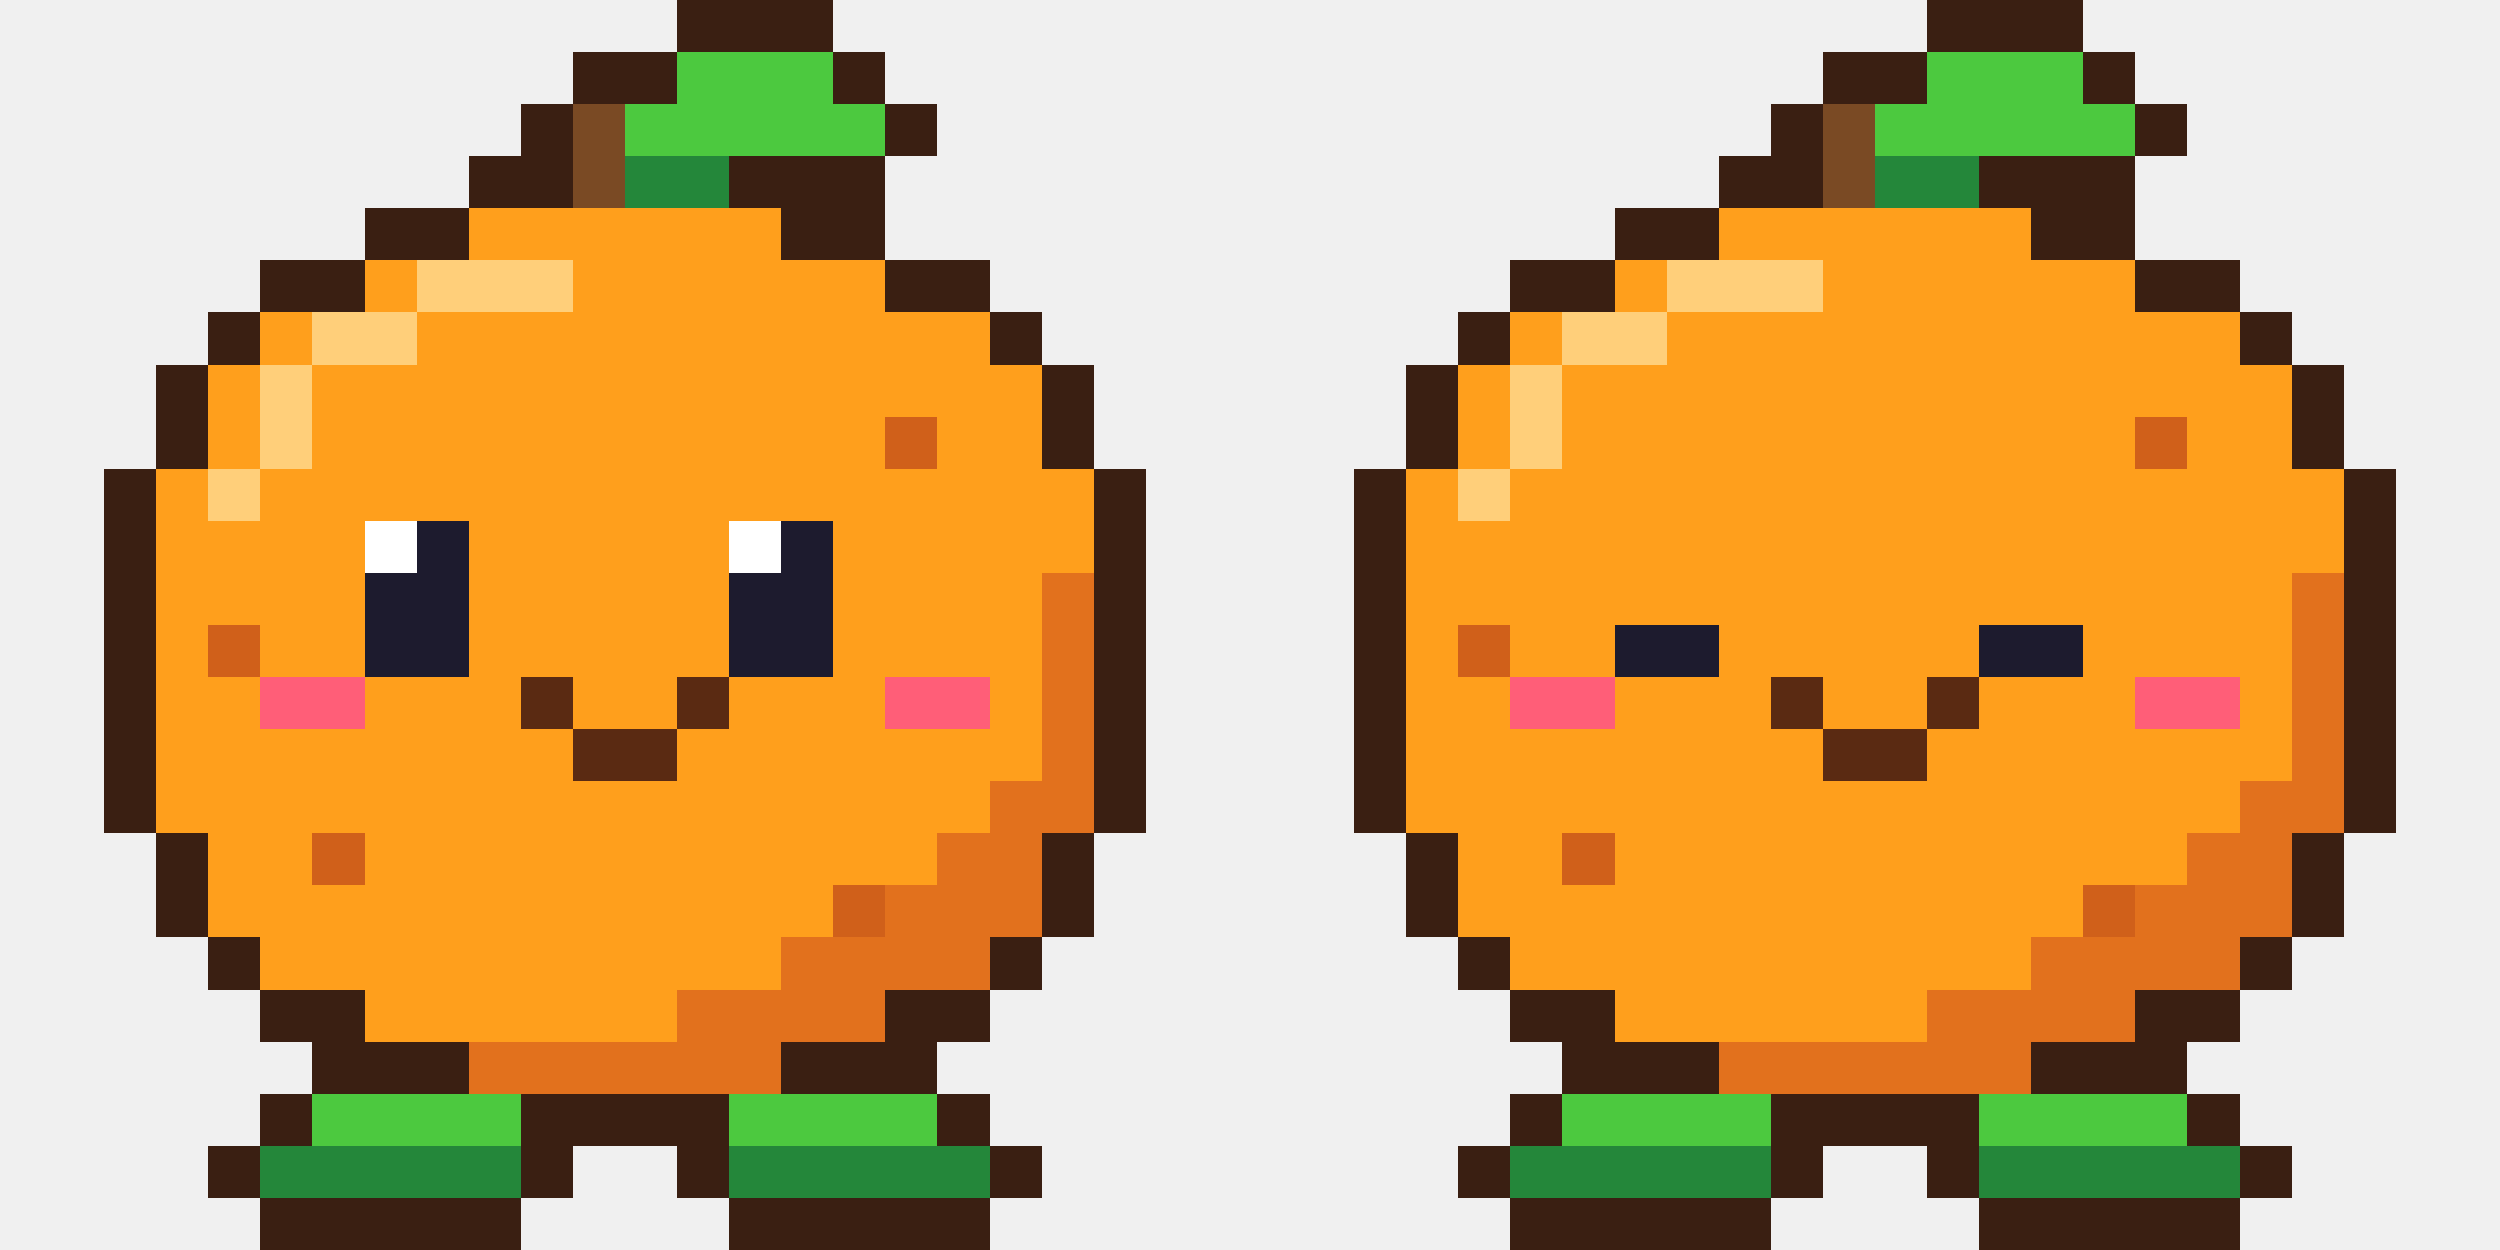
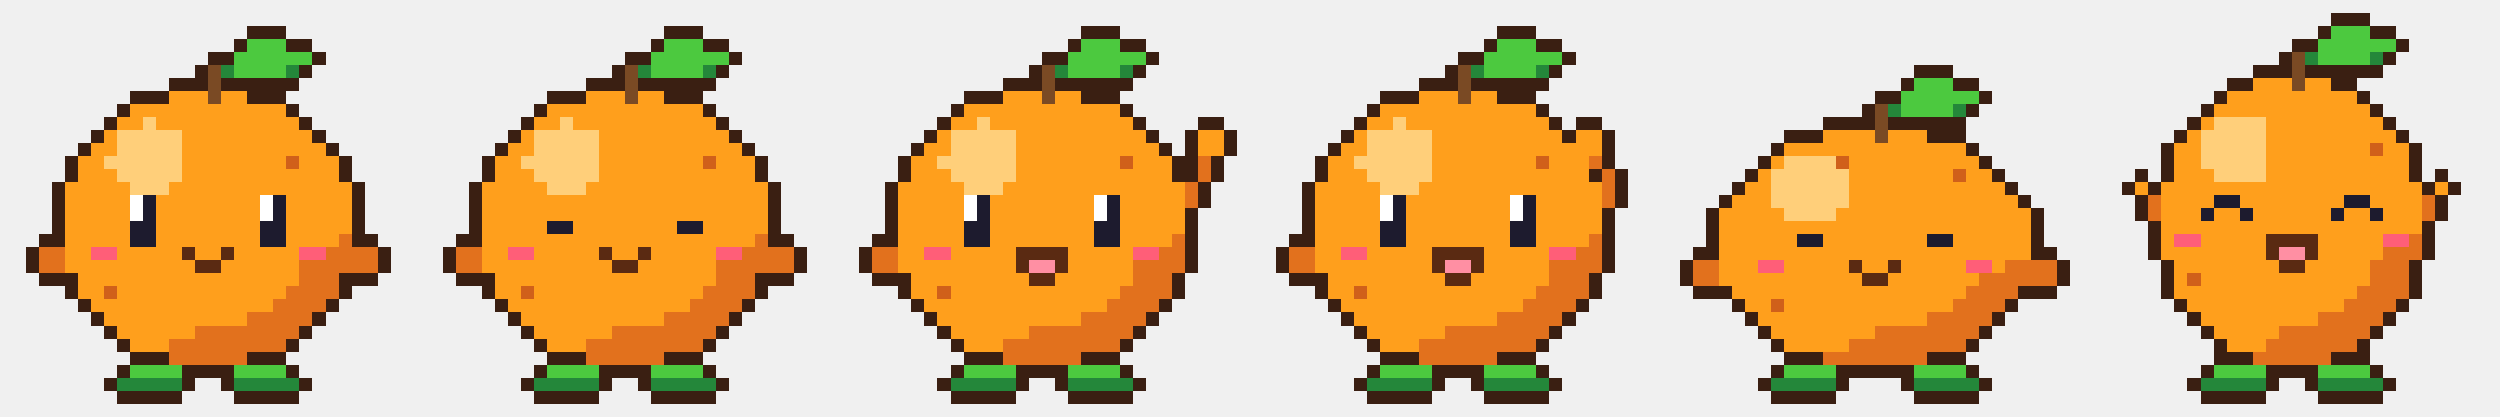
- <svg xmlns="http://www.w3.org/2000/svg" viewBox="0 0 48 24" width="48" height="24" shape-rendering="crispEdges">
-   <path fill="#3a1f12" d="M13 0h3v1h-3zM37 0h3v1h-3zM11 1h2v1h-2zM16 1h1v1h-1zM35 1h2v1h-2zM40 1h1v1h-1zM10 2h1v1h-1zM17 2h1v1h-1zM34 2h1v1h-1zM41 2h1v1h-1zM9 3h2v1h-2zM14 3h3v1h-3zM33 3h2v1h-2zM38 3h3v1h-3zM7 4h2v1h-2zM15 4h2v1h-2zM31 4h2v1h-2zM39 4h2v1h-2zM5 5h2v1h-2zM17 5h2v1h-2zM29 5h2v1h-2zM41 5h2v1h-2zM4 6h1v1h-1zM19 6h1v1h-1zM28 6h1v1h-1zM43 6h1v1h-1zM3 7h1v1h-1zM20 7h1v1h-1zM27 7h1v1h-1zM44 7h1v1h-1zM3 8h1v1h-1zM20 8h1v1h-1zM27 8h1v1h-1zM44 8h1v1h-1zM2 9h1v1h-1zM21 9h1v1h-1zM26 9h1v1h-1zM45 9h1v1h-1zM2 10h1v1h-1zM21 10h1v1h-1zM26 10h1v1h-1zM45 10h1v1h-1zM2 11h1v1h-1zM21 11h1v1h-1zM26 11h1v1h-1zM45 11h1v1h-1zM2 12h1v1h-1zM21 12h1v1h-1zM26 12h1v1h-1zM45 12h1v1h-1zM2 13h1v1h-1zM21 13h1v1h-1zM26 13h1v1h-1zM45 13h1v1h-1zM2 14h1v1h-1zM21 14h1v1h-1zM26 14h1v1h-1zM45 14h1v1h-1zM2 15h1v1h-1zM21 15h1v1h-1zM26 15h1v1h-1zM45 15h1v1h-1zM3 16h1v1h-1zM20 16h1v1h-1zM27 16h1v1h-1zM44 16h1v1h-1zM3 17h1v1h-1zM20 17h1v1h-1zM27 17h1v1h-1zM44 17h1v1h-1zM4 18h1v1h-1zM19 18h1v1h-1zM28 18h1v1h-1zM43 18h1v1h-1zM5 19h2v1h-2zM17 19h2v1h-2zM29 19h2v1h-2zM41 19h2v1h-2zM6 20h3v1h-3zM15 20h3v1h-3zM30 20h3v1h-3zM39 20h3v1h-3zM5 21h1v1h-1zM10 21h4v1h-4zM18 21h1v1h-1zM29 21h1v1h-1zM34 21h4v1h-4zM42 21h1v1h-1zM4 22h1v1h-1zM10 22h1v1h-1zM13 22h1v1h-1zM19 22h1v1h-1zM28 22h1v1h-1zM34 22h1v1h-1zM37 22h1v1h-1zM43 22h1v1h-1zM5 23h5v1h-5zM14 23h5v1h-5zM29 23h5v1h-5zM38 23h5v1h-5z" />
-   <path fill="#4cc93f" d="M13 1h3v1h-3zM37 1h3v1h-3zM12 2h5v1h-5zM36 2h5v1h-5zM6 21h4v1h-4zM14 21h4v1h-4zM30 21h4v1h-4zM38 21h4v1h-4z" />
-   <path fill="#7a4a24" d="M11 2h1v1h-1zM35 2h1v1h-1zM11 3h1v1h-1zM35 3h1v1h-1z" />
-   <path fill="#24873a" d="M12 3h2v1h-2zM36 3h2v1h-2zM5 22h5v1h-5zM14 22h5v1h-5zM29 22h5v1h-5zM38 22h5v1h-5z" />
-   <path fill="#ff9f1c" d="M9 4h6v1h-6zM33 4h6v1h-6zM7 5h1v1h-1zM11 5h6v1h-6zM31 5h1v1h-1zM35 5h6v1h-6zM5 6h1v1h-1zM8 6h11v1h-11zM29 6h1v1h-1zM32 6h11v1h-11zM4 7h1v1h-1zM6 7h14v1h-14zM28 7h1v1h-1zM30 7h14v1h-14zM4 8h1v1h-1zM6 8h11v1h-11zM18 8h2v1h-2zM28 8h1v1h-1zM30 8h11v1h-11zM42 8h2v1h-2zM3 9h1v1h-1zM5 9h16v1h-16zM27 9h1v1h-1zM29 9h16v1h-16zM3 10h4v1h-4zM9 10h5v1h-5zM16 10h5v1h-5zM27 10h18v1h-18zM3 11h4v1h-4zM9 11h5v1h-5zM16 11h4v1h-4zM27 11h17v1h-17zM3 12h1v1h-1zM5 12h2v1h-2zM9 12h5v1h-5zM16 12h4v1h-4zM27 12h1v1h-1zM29 12h2v1h-2zM33 12h5v1h-5zM40 12h4v1h-4zM3 13h2v1h-2zM7 13h3v1h-3zM11 13h2v1h-2zM14 13h3v1h-3zM19 13h1v1h-1zM27 13h2v1h-2zM31 13h3v1h-3zM35 13h2v1h-2zM38 13h3v1h-3zM43 13h1v1h-1zM3 14h8v1h-8zM13 14h7v1h-7zM27 14h8v1h-8zM37 14h7v1h-7zM3 15h16v1h-16zM27 15h16v1h-16zM4 16h2v1h-2zM7 16h11v1h-11zM28 16h2v1h-2zM31 16h11v1h-11zM4 17h12v1h-12zM28 17h12v1h-12zM5 18h10v1h-10zM29 18h10v1h-10zM7 19h6v1h-6zM31 19h6v1h-6z" />
-   <path fill="#ffcf7a" d="M8 5h3v1h-3zM32 5h3v1h-3zM6 6h2v1h-2zM30 6h2v1h-2zM5 7h1v1h-1zM29 7h1v1h-1zM5 8h1v1h-1zM29 8h1v1h-1zM4 9h1v1h-1zM28 9h1v1h-1z" />
-   <path fill="#d0601a" d="M17 8h1v1h-1zM41 8h1v1h-1zM4 12h1v1h-1zM28 12h1v1h-1zM6 16h1v1h-1zM30 16h1v1h-1zM16 17h1v1h-1zM40 17h1v1h-1z" />
-   <path fill="#ffffff" d="M7 10h1v1h-1zM14 10h1v1h-1z" />
-   <path fill="#1d1b2e" d="M8 10h1v1h-1zM15 10h1v1h-1zM7 11h2v1h-2zM14 11h2v1h-2zM7 12h2v1h-2zM14 12h2v1h-2zM31 12h2v1h-2zM38 12h2v1h-2z" />
-   <path fill="#e2711d" d="M20 11h1v1h-1zM44 11h1v1h-1zM20 12h1v1h-1zM44 12h1v1h-1zM20 13h1v1h-1zM44 13h1v1h-1zM20 14h1v1h-1zM44 14h1v1h-1zM19 15h2v1h-2zM43 15h2v1h-2zM18 16h2v1h-2zM42 16h2v1h-2zM17 17h3v1h-3zM41 17h3v1h-3zM15 18h4v1h-4zM39 18h4v1h-4zM13 19h4v1h-4zM37 19h4v1h-4zM9 20h6v1h-6zM33 20h6v1h-6z" />
-   <path fill="#ff5e78" d="M5 13h2v1h-2zM17 13h2v1h-2zM29 13h2v1h-2zM41 13h2v1h-2z" />
-   <path fill="#5a2a12" d="M10 13h1v1h-1zM13 13h1v1h-1zM34 13h1v1h-1zM37 13h1v1h-1zM11 14h2v1h-2zM35 14h2v1h-2z" />
+ <svg xmlns="http://www.w3.org/2000/svg" viewBox="0 0 192 32" width="192" height="32" shape-rendering="crispEdges">
+   <path fill="#3a1f12" d="M179 1h3v1h-3zM19 2h3v1h-3zM51 2h3v1h-3zM83 2h3v1h-3zM115 2h3v1h-3zM178 2h1v1h-1zM182 2h2v1h-2zM18 3h1v1h-1zM22 3h2v1h-2zM50 3h1v1h-1zM54 3h2v1h-2zM82 3h1v1h-1zM86 3h2v1h-2zM114 3h1v1h-1zM118 3h2v1h-2zM176 3h2v1h-2zM184 3h1v1h-1zM16 4h2v1h-2zM24 4h1v1h-1zM48 4h2v1h-2zM56 4h1v1h-1zM80 4h2v1h-2zM88 4h1v1h-1zM112 4h2v1h-2zM120 4h1v1h-1zM175 4h1v1h-1zM183 4h1v1h-1zM15 5h1v1h-1zM23 5h1v1h-1zM47 5h1v1h-1zM55 5h1v1h-1zM79 5h1v1h-1zM87 5h1v1h-1zM111 5h1v1h-1zM119 5h1v1h-1zM147 5h3v1h-3zM173 5h3v1h-3zM177 5h6v1h-6zM13 6h3v1h-3zM17 6h6v1h-6zM45 6h3v1h-3zM49 6h6v1h-6zM77 6h3v1h-3zM81 6h6v1h-6zM109 6h3v1h-3zM113 6h6v1h-6zM146 6h1v1h-1zM150 6h2v1h-2zM171 6h2v1h-2zM179 6h2v1h-2zM10 7h3v1h-3zM19 7h3v1h-3zM42 7h3v1h-3zM51 7h3v1h-3zM74 7h3v1h-3zM83 7h3v1h-3zM106 7h3v1h-3zM115 7h3v1h-3zM144 7h2v1h-2zM152 7h1v1h-1zM170 7h1v1h-1zM181 7h1v1h-1zM9 8h1v1h-1zM22 8h1v1h-1zM41 8h1v1h-1zM54 8h1v1h-1zM73 8h1v1h-1zM86 8h1v1h-1zM105 8h1v1h-1zM118 8h1v1h-1zM143 8h1v1h-1zM151 8h1v1h-1zM169 8h1v1h-1zM182 8h1v1h-1zM8 9h1v1h-1zM23 9h1v1h-1zM40 9h1v1h-1zM55 9h1v1h-1zM72 9h1v1h-1zM87 9h1v1h-1zM92 9h2v1h-2zM104 9h1v1h-1zM119 9h1v1h-1zM121 9h2v1h-2zM140 9h4v1h-4zM145 9h6v1h-6zM168 9h1v1h-1zM183 9h1v1h-1zM7 10h1v1h-1zM24 10h1v1h-1zM39 10h1v1h-1zM56 10h1v1h-1zM71 10h1v1h-1zM88 10h1v1h-1zM91 10h1v1h-1zM94 10h1v1h-1zM103 10h1v1h-1zM120 10h1v1h-1zM123 10h1v1h-1zM137 10h3v1h-3zM148 10h3v1h-3zM167 10h1v1h-1zM184 10h1v1h-1zM6 11h1v1h-1zM25 11h1v1h-1zM38 11h1v1h-1zM57 11h1v1h-1zM70 11h1v1h-1zM89 11h1v1h-1zM91 11h1v1h-1zM94 11h1v1h-1zM102 11h1v1h-1zM123 11h1v1h-1zM136 11h1v1h-1zM151 11h1v1h-1zM166 11h1v1h-1zM185 11h1v1h-1zM5 12h1v1h-1zM26 12h1v1h-1zM37 12h1v1h-1zM58 12h1v1h-1zM69 12h1v1h-1zM90 12h2v1h-2zM93 12h1v1h-1zM101 12h1v1h-1zM123 12h1v1h-1zM135 12h1v1h-1zM152 12h1v1h-1zM166 12h1v1h-1zM185 12h1v1h-1zM5 13h1v1h-1zM26 13h1v1h-1zM37 13h1v1h-1zM58 13h1v1h-1zM69 13h1v1h-1zM90 13h2v1h-2zM93 13h1v1h-1zM101 13h1v1h-1zM122 13h1v1h-1zM124 13h1v1h-1zM134 13h1v1h-1zM153 13h1v1h-1zM164 13h1v1h-1zM166 13h1v1h-1zM185 13h1v1h-1zM187 13h1v1h-1zM4 14h1v1h-1zM27 14h1v1h-1zM36 14h1v1h-1zM59 14h1v1h-1zM68 14h1v1h-1zM92 14h1v1h-1zM100 14h1v1h-1zM124 14h1v1h-1zM133 14h1v1h-1zM154 14h1v1h-1zM163 14h1v1h-1zM165 14h1v1h-1zM186 14h1v1h-1zM188 14h1v1h-1zM4 15h1v1h-1zM27 15h1v1h-1zM36 15h1v1h-1zM59 15h1v1h-1zM68 15h1v1h-1zM92 15h1v1h-1zM100 15h1v1h-1zM124 15h1v1h-1zM132 15h1v1h-1zM155 15h1v1h-1zM164 15h1v1h-1zM187 15h1v1h-1zM4 16h1v1h-1zM27 16h1v1h-1zM36 16h1v1h-1zM59 16h1v1h-1zM68 16h1v1h-1zM91 16h1v1h-1zM100 16h1v1h-1zM123 16h1v1h-1zM131 16h1v1h-1zM156 16h1v1h-1zM164 16h1v1h-1zM187 16h1v1h-1zM4 17h1v1h-1zM27 17h1v1h-1zM36 17h1v1h-1zM59 17h1v1h-1zM68 17h1v1h-1zM91 17h1v1h-1zM100 17h1v1h-1zM123 17h1v1h-1zM131 17h1v1h-1zM156 17h1v1h-1zM165 17h1v1h-1zM186 17h1v1h-1zM3 18h2v1h-2zM27 18h2v1h-2zM35 18h2v1h-2zM59 18h2v1h-2zM67 18h2v1h-2zM91 18h1v1h-1zM99 18h2v1h-2zM123 18h1v1h-1zM131 18h1v1h-1zM156 18h1v1h-1zM165 18h1v1h-1zM186 18h1v1h-1zM2 19h1v1h-1zM29 19h1v1h-1zM34 19h1v1h-1zM61 19h1v1h-1zM66 19h1v1h-1zM91 19h1v1h-1zM98 19h1v1h-1zM123 19h1v1h-1zM130 19h2v1h-2zM156 19h2v1h-2zM165 19h1v1h-1zM186 19h1v1h-1zM2 20h1v1h-1zM29 20h1v1h-1zM34 20h1v1h-1zM61 20h1v1h-1zM66 20h1v1h-1zM91 20h1v1h-1zM98 20h1v1h-1zM123 20h1v1h-1zM129 20h1v1h-1zM158 20h1v1h-1zM166 20h1v1h-1zM185 20h1v1h-1zM3 21h3v1h-3zM26 21h3v1h-3zM35 21h3v1h-3zM58 21h3v1h-3zM67 21h3v1h-3zM90 21h1v1h-1zM99 21h3v1h-3zM122 21h1v1h-1zM129 21h1v1h-1zM158 21h1v1h-1zM166 21h1v1h-1zM185 21h1v1h-1zM5 22h1v1h-1zM26 22h1v1h-1zM37 22h1v1h-1zM58 22h1v1h-1zM69 22h1v1h-1zM90 22h1v1h-1zM101 22h1v1h-1zM122 22h1v1h-1zM130 22h3v1h-3zM155 22h3v1h-3zM166 22h1v1h-1zM185 22h1v1h-1zM6 23h1v1h-1zM25 23h1v1h-1zM38 23h1v1h-1zM57 23h1v1h-1zM70 23h1v1h-1zM89 23h1v1h-1zM102 23h1v1h-1zM121 23h1v1h-1zM133 23h1v1h-1zM154 23h1v1h-1zM167 23h1v1h-1zM184 23h1v1h-1zM7 24h1v1h-1zM24 24h1v1h-1zM39 24h1v1h-1zM56 24h1v1h-1zM71 24h1v1h-1zM88 24h1v1h-1zM103 24h1v1h-1zM120 24h1v1h-1zM134 24h1v1h-1zM153 24h1v1h-1zM168 24h1v1h-1zM183 24h1v1h-1zM8 25h1v1h-1zM23 25h1v1h-1zM40 25h1v1h-1zM55 25h1v1h-1zM72 25h1v1h-1zM87 25h1v1h-1zM104 25h1v1h-1zM119 25h1v1h-1zM135 25h1v1h-1zM152 25h1v1h-1zM169 25h1v1h-1zM182 25h1v1h-1zM9 26h1v1h-1zM22 26h1v1h-1zM41 26h1v1h-1zM54 26h1v1h-1zM73 26h1v1h-1zM86 26h1v1h-1zM105 26h1v1h-1zM118 26h1v1h-1zM136 26h1v1h-1zM151 26h1v1h-1zM170 26h1v1h-1zM181 26h1v1h-1zM10 27h3v1h-3zM19 27h3v1h-3zM42 27h3v1h-3zM51 27h3v1h-3zM74 27h3v1h-3zM83 27h3v1h-3zM106 27h3v1h-3zM115 27h3v1h-3zM137 27h3v1h-3zM148 27h3v1h-3zM170 27h3v1h-3zM179 27h3v1h-3zM9 28h1v1h-1zM14 28h4v1h-4zM22 28h1v1h-1zM41 28h1v1h-1zM46 28h4v1h-4zM54 28h1v1h-1zM73 28h1v1h-1zM78 28h4v1h-4zM86 28h1v1h-1zM105 28h1v1h-1zM110 28h4v1h-4zM118 28h1v1h-1zM136 28h1v1h-1zM141 28h6v1h-6zM151 28h1v1h-1zM169 28h1v1h-1zM174 28h4v1h-4zM182 28h1v1h-1zM8 29h1v1h-1zM14 29h1v1h-1zM17 29h1v1h-1zM23 29h1v1h-1zM40 29h1v1h-1zM46 29h1v1h-1zM49 29h1v1h-1zM55 29h1v1h-1zM72 29h1v1h-1zM78 29h1v1h-1zM81 29h1v1h-1zM87 29h1v1h-1zM104 29h1v1h-1zM110 29h1v1h-1zM113 29h1v1h-1zM119 29h1v1h-1zM135 29h1v1h-1zM141 29h1v1h-1zM146 29h1v1h-1zM152 29h1v1h-1zM168 29h1v1h-1zM174 29h1v1h-1zM177 29h1v1h-1zM183 29h1v1h-1zM9 30h5v1h-5zM18 30h5v1h-5zM41 30h5v1h-5zM50 30h5v1h-5zM73 30h5v1h-5zM82 30h5v1h-5zM105 30h5v1h-5zM114 30h5v1h-5zM136 30h5v1h-5zM147 30h5v1h-5zM169 30h5v1h-5zM178 30h5v1h-5z" />
+   <path fill="#4cc93f" d="M179 2h3v1h-3zM19 3h3v1h-3zM51 3h3v1h-3zM83 3h3v1h-3zM115 3h3v1h-3zM178 3h6v1h-6zM18 4h6v1h-6zM50 4h6v1h-6zM82 4h6v1h-6zM114 4h6v1h-6zM178 4h4v1h-4zM18 5h4v1h-4zM50 5h4v1h-4zM82 5h4v1h-4zM114 5h4v1h-4zM147 6h3v1h-3zM146 7h6v1h-6zM146 8h4v1h-4zM10 28h4v1h-4zM18 28h4v1h-4zM42 28h4v1h-4zM50 28h4v1h-4zM74 28h4v1h-4zM82 28h4v1h-4zM106 28h4v1h-4zM114 28h4v1h-4zM137 28h4v1h-4zM147 28h4v1h-4zM170 28h4v1h-4zM178 28h4v1h-4z" />
+   <path fill="#7a4a24" d="M176 4h1v1h-1zM16 5h1v1h-1zM48 5h1v1h-1zM80 5h1v1h-1zM112 5h1v1h-1zM176 5h1v1h-1zM16 6h1v1h-1zM48 6h1v1h-1zM80 6h1v1h-1zM112 6h1v1h-1zM176 6h1v1h-1zM16 7h1v1h-1zM48 7h1v1h-1zM80 7h1v1h-1zM112 7h1v1h-1zM144 8h1v1h-1zM144 9h1v1h-1zM144 10h1v1h-1z" />
+   <path fill="#24873a" d="M177 4h1v1h-1zM182 4h1v1h-1zM17 5h1v1h-1zM22 5h1v1h-1zM49 5h1v1h-1zM54 5h1v1h-1zM81 5h1v1h-1zM86 5h1v1h-1zM113 5h1v1h-1zM118 5h1v1h-1zM145 8h1v1h-1zM150 8h1v1h-1zM9 29h5v1h-5zM18 29h5v1h-5zM41 29h5v1h-5zM50 29h5v1h-5zM73 29h5v1h-5zM82 29h5v1h-5zM105 29h5v1h-5zM114 29h5v1h-5zM136 29h5v1h-5zM147 29h5v1h-5zM169 29h5v1h-5zM178 29h5v1h-5z" />
+   <path fill="#ff9f1c" d="M173 6h3v1h-3zM177 6h2v1h-2zM13 7h3v1h-3zM17 7h2v1h-2zM45 7h3v1h-3zM49 7h2v1h-2zM77 7h3v1h-3zM81 7h2v1h-2zM109 7h3v1h-3zM113 7h2v1h-2zM171 7h10v1h-10zM10 8h12v1h-12zM42 8h12v1h-12zM74 8h12v1h-12zM106 8h12v1h-12zM170 8h12v1h-12zM9 9h2v1h-2zM12 9h11v1h-11zM41 9h2v1h-2zM44 9h11v1h-11zM73 9h2v1h-2zM76 9h11v1h-11zM105 9h2v1h-2zM108 9h11v1h-11zM169 9h1v1h-1zM174 9h9v1h-9zM8 10h1v1h-1zM14 10h10v1h-10zM40 10h1v1h-1zM46 10h10v1h-10zM72 10h1v1h-1zM78 10h10v1h-10zM92 10h2v1h-2zM104 10h1v1h-1zM110 10h10v1h-10zM121 10h2v1h-2zM140 10h4v1h-4zM145 10h3v1h-3zM168 10h1v1h-1zM174 10h10v1h-10zM7 11h2v1h-2zM14 11h11v1h-11zM39 11h2v1h-2zM46 11h11v1h-11zM71 11h2v1h-2zM78 11h11v1h-11zM92 11h2v1h-2zM103 11h2v1h-2zM110 11h13v1h-13zM137 11h14v1h-14zM167 11h2v1h-2zM174 11h8v1h-8zM183 11h2v1h-2zM6 12h2v1h-2zM14 12h8v1h-8zM23 12h3v1h-3zM38 12h2v1h-2zM46 12h8v1h-8zM55 12h3v1h-3zM70 12h2v1h-2zM78 12h8v1h-8zM87 12h3v1h-3zM102 12h2v1h-2zM110 12h8v1h-8zM119 12h3v1h-3zM136 12h1v1h-1zM142 12h10v1h-10zM167 12h2v1h-2zM174 12h11v1h-11zM6 13h3v1h-3zM14 13h12v1h-12zM38 13h3v1h-3zM46 13h12v1h-12zM70 13h3v1h-3zM78 13h12v1h-12zM102 13h3v1h-3zM110 13h12v1h-12zM135 13h1v1h-1zM142 13h8v1h-8zM151 13h2v1h-2zM167 13h3v1h-3zM174 13h11v1h-11zM5 14h5v1h-5zM13 14h14v1h-14zM37 14h5v1h-5zM45 14h14v1h-14zM69 14h5v1h-5zM77 14h14v1h-14zM101 14h5v1h-5zM109 14h14v1h-14zM134 14h2v1h-2zM142 14h12v1h-12zM164 14h1v1h-1zM166 14h20v1h-20zM187 14h1v1h-1zM5 15h5v1h-5zM12 15h8v1h-8zM22 15h5v1h-5zM37 15h22v1h-22zM69 15h5v1h-5zM76 15h8v1h-8zM86 15h5v1h-5zM101 15h5v1h-5zM108 15h8v1h-8zM118 15h5v1h-5zM133 15h3v1h-3zM142 15h13v1h-13zM166 15h4v1h-4zM172 15h8v1h-8zM182 15h4v1h-4zM5 16h5v1h-5zM12 16h8v1h-8zM22 16h5v1h-5zM37 16h22v1h-22zM69 16h5v1h-5zM76 16h8v1h-8zM86 16h5v1h-5zM101 16h5v1h-5zM108 16h8v1h-8zM118 16h5v1h-5zM132 16h5v1h-5zM141 16h15v1h-15zM166 16h3v1h-3zM170 16h2v1h-2zM173 16h6v1h-6zM180 16h2v1h-2zM183 16h3v1h-3zM5 17h5v1h-5zM12 17h8v1h-8zM22 17h5v1h-5zM37 17h5v1h-5zM44 17h8v1h-8zM54 17h5v1h-5zM69 17h5v1h-5zM76 17h8v1h-8zM86 17h5v1h-5zM101 17h5v1h-5zM108 17h8v1h-8zM118 17h5v1h-5zM132 17h24v1h-24zM166 17h20v1h-20zM5 18h5v1h-5zM12 18h8v1h-8zM22 18h4v1h-4zM37 18h21v1h-21zM69 18h5v1h-5zM76 18h8v1h-8zM86 18h4v1h-4zM101 18h5v1h-5zM108 18h8v1h-8zM118 18h4v1h-4zM132 18h6v1h-6zM140 18h8v1h-8zM150 18h6v1h-6zM166 18h1v1h-1zM169 18h5v1h-5zM178 18h5v1h-5zM5 19h2v1h-2zM9 19h5v1h-5zM15 19h2v1h-2zM18 19h5v1h-5zM37 19h2v1h-2zM41 19h5v1h-5zM47 19h2v1h-2zM50 19h5v1h-5zM69 19h2v1h-2zM73 19h5v1h-5zM82 19h5v1h-5zM101 19h2v1h-2zM105 19h5v1h-5zM114 19h5v1h-5zM132 19h24v1h-24zM166 19h8v1h-8zM178 19h5v1h-5zM5 20h10v1h-10zM17 20h6v1h-6zM37 20h10v1h-10zM49 20h6v1h-6zM69 20h9v1h-9zM82 20h5v1h-5zM101 20h9v1h-9zM114 20h5v1h-5zM132 20h3v1h-3zM137 20h5v1h-5zM143 20h2v1h-2zM146 20h5v1h-5zM153 20h1v1h-1zM167 20h8v1h-8zM177 20h5v1h-5zM6 21h17v1h-17zM38 21h17v1h-17zM70 21h9v1h-9zM81 21h6v1h-6zM102 21h9v1h-9zM113 21h6v1h-6zM132 21h11v1h-11zM145 21h7v1h-7zM167 21h1v1h-1zM169 21h13v1h-13zM6 22h2v1h-2zM9 22h13v1h-13zM38 22h2v1h-2zM41 22h13v1h-13zM70 22h2v1h-2zM73 22h13v1h-13zM102 22h2v1h-2zM105 22h13v1h-13zM133 22h18v1h-18zM167 22h14v1h-14zM7 23h14v1h-14zM39 23h14v1h-14zM71 23h14v1h-14zM103 23h14v1h-14zM134 23h2v1h-2zM137 23h13v1h-13zM168 23h12v1h-12zM8 24h11v1h-11zM40 24h11v1h-11zM72 24h11v1h-11zM104 24h11v1h-11zM135 24h13v1h-13zM169 24h9v1h-9zM9 25h6v1h-6zM41 25h6v1h-6zM73 25h6v1h-6zM105 25h6v1h-6zM136 25h8v1h-8zM170 25h5v1h-5zM10 26h3v1h-3zM42 26h3v1h-3zM74 26h3v1h-3zM106 26h3v1h-3zM137 26h5v1h-5zM171 26h3v1h-3z" />
+   <path fill="#ffcf7a" d="M11 9h1v1h-1zM43 9h1v1h-1zM75 9h1v1h-1zM107 9h1v1h-1zM170 9h4v1h-4zM9 10h5v1h-5zM41 10h5v1h-5zM73 10h5v1h-5zM105 10h5v1h-5zM169 10h5v1h-5zM9 11h5v1h-5zM41 11h5v1h-5zM73 11h5v1h-5zM105 11h5v1h-5zM169 11h5v1h-5zM8 12h6v1h-6zM40 12h6v1h-6zM72 12h6v1h-6zM104 12h6v1h-6zM137 12h4v1h-4zM169 12h5v1h-5zM9 13h5v1h-5zM41 13h5v1h-5zM73 13h5v1h-5zM105 13h5v1h-5zM136 13h6v1h-6zM170 13h4v1h-4zM10 14h3v1h-3zM42 14h3v1h-3zM74 14h3v1h-3zM106 14h3v1h-3zM136 14h6v1h-6zM136 15h6v1h-6zM137 16h4v1h-4z" />
+   <path fill="#d0601a" d="M182 11h1v1h-1zM22 12h1v1h-1zM54 12h1v1h-1zM86 12h1v1h-1zM118 12h1v1h-1zM141 12h1v1h-1zM150 13h1v1h-1zM168 21h1v1h-1zM8 22h1v1h-1zM40 22h1v1h-1zM72 22h1v1h-1zM104 22h1v1h-1zM136 23h1v1h-1z" />
+   <path fill="#e2711d" d="M92 12h1v1h-1zM122 12h1v1h-1zM92 13h1v1h-1zM123 13h1v1h-1zM91 14h1v1h-1zM123 14h1v1h-1zM91 15h1v1h-1zM123 15h1v1h-1zM165 15h1v1h-1zM186 15h1v1h-1zM165 16h1v1h-1zM186 16h1v1h-1zM26 18h1v1h-1zM58 18h1v1h-1zM90 18h1v1h-1zM122 18h1v1h-1zM185 18h1v1h-1zM3 19h2v1h-2zM25 19h4v1h-4zM35 19h2v1h-2zM57 19h4v1h-4zM67 19h2v1h-2zM89 19h2v1h-2zM99 19h2v1h-2zM121 19h2v1h-2zM183 19h3v1h-3zM3 20h2v1h-2zM23 20h6v1h-6zM35 20h2v1h-2zM55 20h6v1h-6zM67 20h2v1h-2zM87 20h4v1h-4zM99 20h2v1h-2zM119 20h4v1h-4zM130 20h2v1h-2zM154 20h4v1h-4zM182 20h3v1h-3zM23 21h3v1h-3zM55 21h3v1h-3zM87 21h3v1h-3zM119 21h3v1h-3zM130 21h2v1h-2zM152 21h6v1h-6zM182 21h3v1h-3zM22 22h4v1h-4zM54 22h4v1h-4zM86 22h4v1h-4zM118 22h4v1h-4zM151 22h4v1h-4zM181 22h4v1h-4zM21 23h4v1h-4zM53 23h4v1h-4zM85 23h4v1h-4zM117 23h4v1h-4zM150 23h4v1h-4zM180 23h4v1h-4zM19 24h5v1h-5zM51 24h5v1h-5zM83 24h5v1h-5zM115 24h5v1h-5zM148 24h5v1h-5zM178 24h5v1h-5zM15 25h8v1h-8zM47 25h8v1h-8zM79 25h8v1h-8zM111 25h8v1h-8zM144 25h8v1h-8zM175 25h7v1h-7zM13 26h9v1h-9zM45 26h9v1h-9zM77 26h9v1h-9zM109 26h9v1h-9zM142 26h9v1h-9zM174 26h7v1h-7zM13 27h6v1h-6zM45 27h6v1h-6zM77 27h6v1h-6zM109 27h6v1h-6zM140 27h8v1h-8zM173 27h6v1h-6z" />
+   <path fill="#ffffff" d="M10 15h1v1h-1zM20 15h1v1h-1zM74 15h1v1h-1zM84 15h1v1h-1zM106 15h1v1h-1zM116 15h1v1h-1zM10 16h1v1h-1zM20 16h1v1h-1zM74 16h1v1h-1zM84 16h1v1h-1zM106 16h1v1h-1zM116 16h1v1h-1z" />
+   <path fill="#1d1b2e" d="M11 15h1v1h-1zM21 15h1v1h-1zM75 15h1v1h-1zM85 15h1v1h-1zM107 15h1v1h-1zM117 15h1v1h-1zM170 15h2v1h-2zM180 15h2v1h-2zM11 16h1v1h-1zM21 16h1v1h-1zM75 16h1v1h-1zM85 16h1v1h-1zM107 16h1v1h-1zM117 16h1v1h-1zM169 16h1v1h-1zM172 16h1v1h-1zM179 16h1v1h-1zM182 16h1v1h-1zM10 17h2v1h-2zM20 17h2v1h-2zM42 17h2v1h-2zM52 17h2v1h-2zM74 17h2v1h-2zM84 17h2v1h-2zM106 17h2v1h-2zM116 17h2v1h-2zM10 18h2v1h-2zM20 18h2v1h-2zM74 18h2v1h-2zM84 18h2v1h-2zM106 18h2v1h-2zM116 18h2v1h-2zM138 18h2v1h-2zM148 18h2v1h-2z" />
+   <path fill="#ff5e78" d="M167 18h2v1h-2zM183 18h2v1h-2zM7 19h2v1h-2zM23 19h2v1h-2zM39 19h2v1h-2zM55 19h2v1h-2zM71 19h2v1h-2zM87 19h2v1h-2zM103 19h2v1h-2zM119 19h2v1h-2zM135 20h2v1h-2zM151 20h2v1h-2z" />
+   <path fill="#5a2a12" d="M174 18h4v1h-4zM14 19h1v1h-1zM17 19h1v1h-1zM46 19h1v1h-1zM49 19h1v1h-1zM78 19h4v1h-4zM110 19h4v1h-4zM174 19h1v1h-1zM177 19h1v1h-1zM15 20h2v1h-2zM47 20h2v1h-2zM78 20h1v1h-1zM81 20h1v1h-1zM110 20h1v1h-1zM113 20h1v1h-1zM142 20h1v1h-1zM145 20h1v1h-1zM175 20h2v1h-2zM79 21h2v1h-2zM111 21h2v1h-2zM143 21h2v1h-2z" />
+   <path fill="#ff8fa3" d="M175 19h2v1h-2zM79 20h2v1h-2zM111 20h2v1h-2z" />
</svg>
